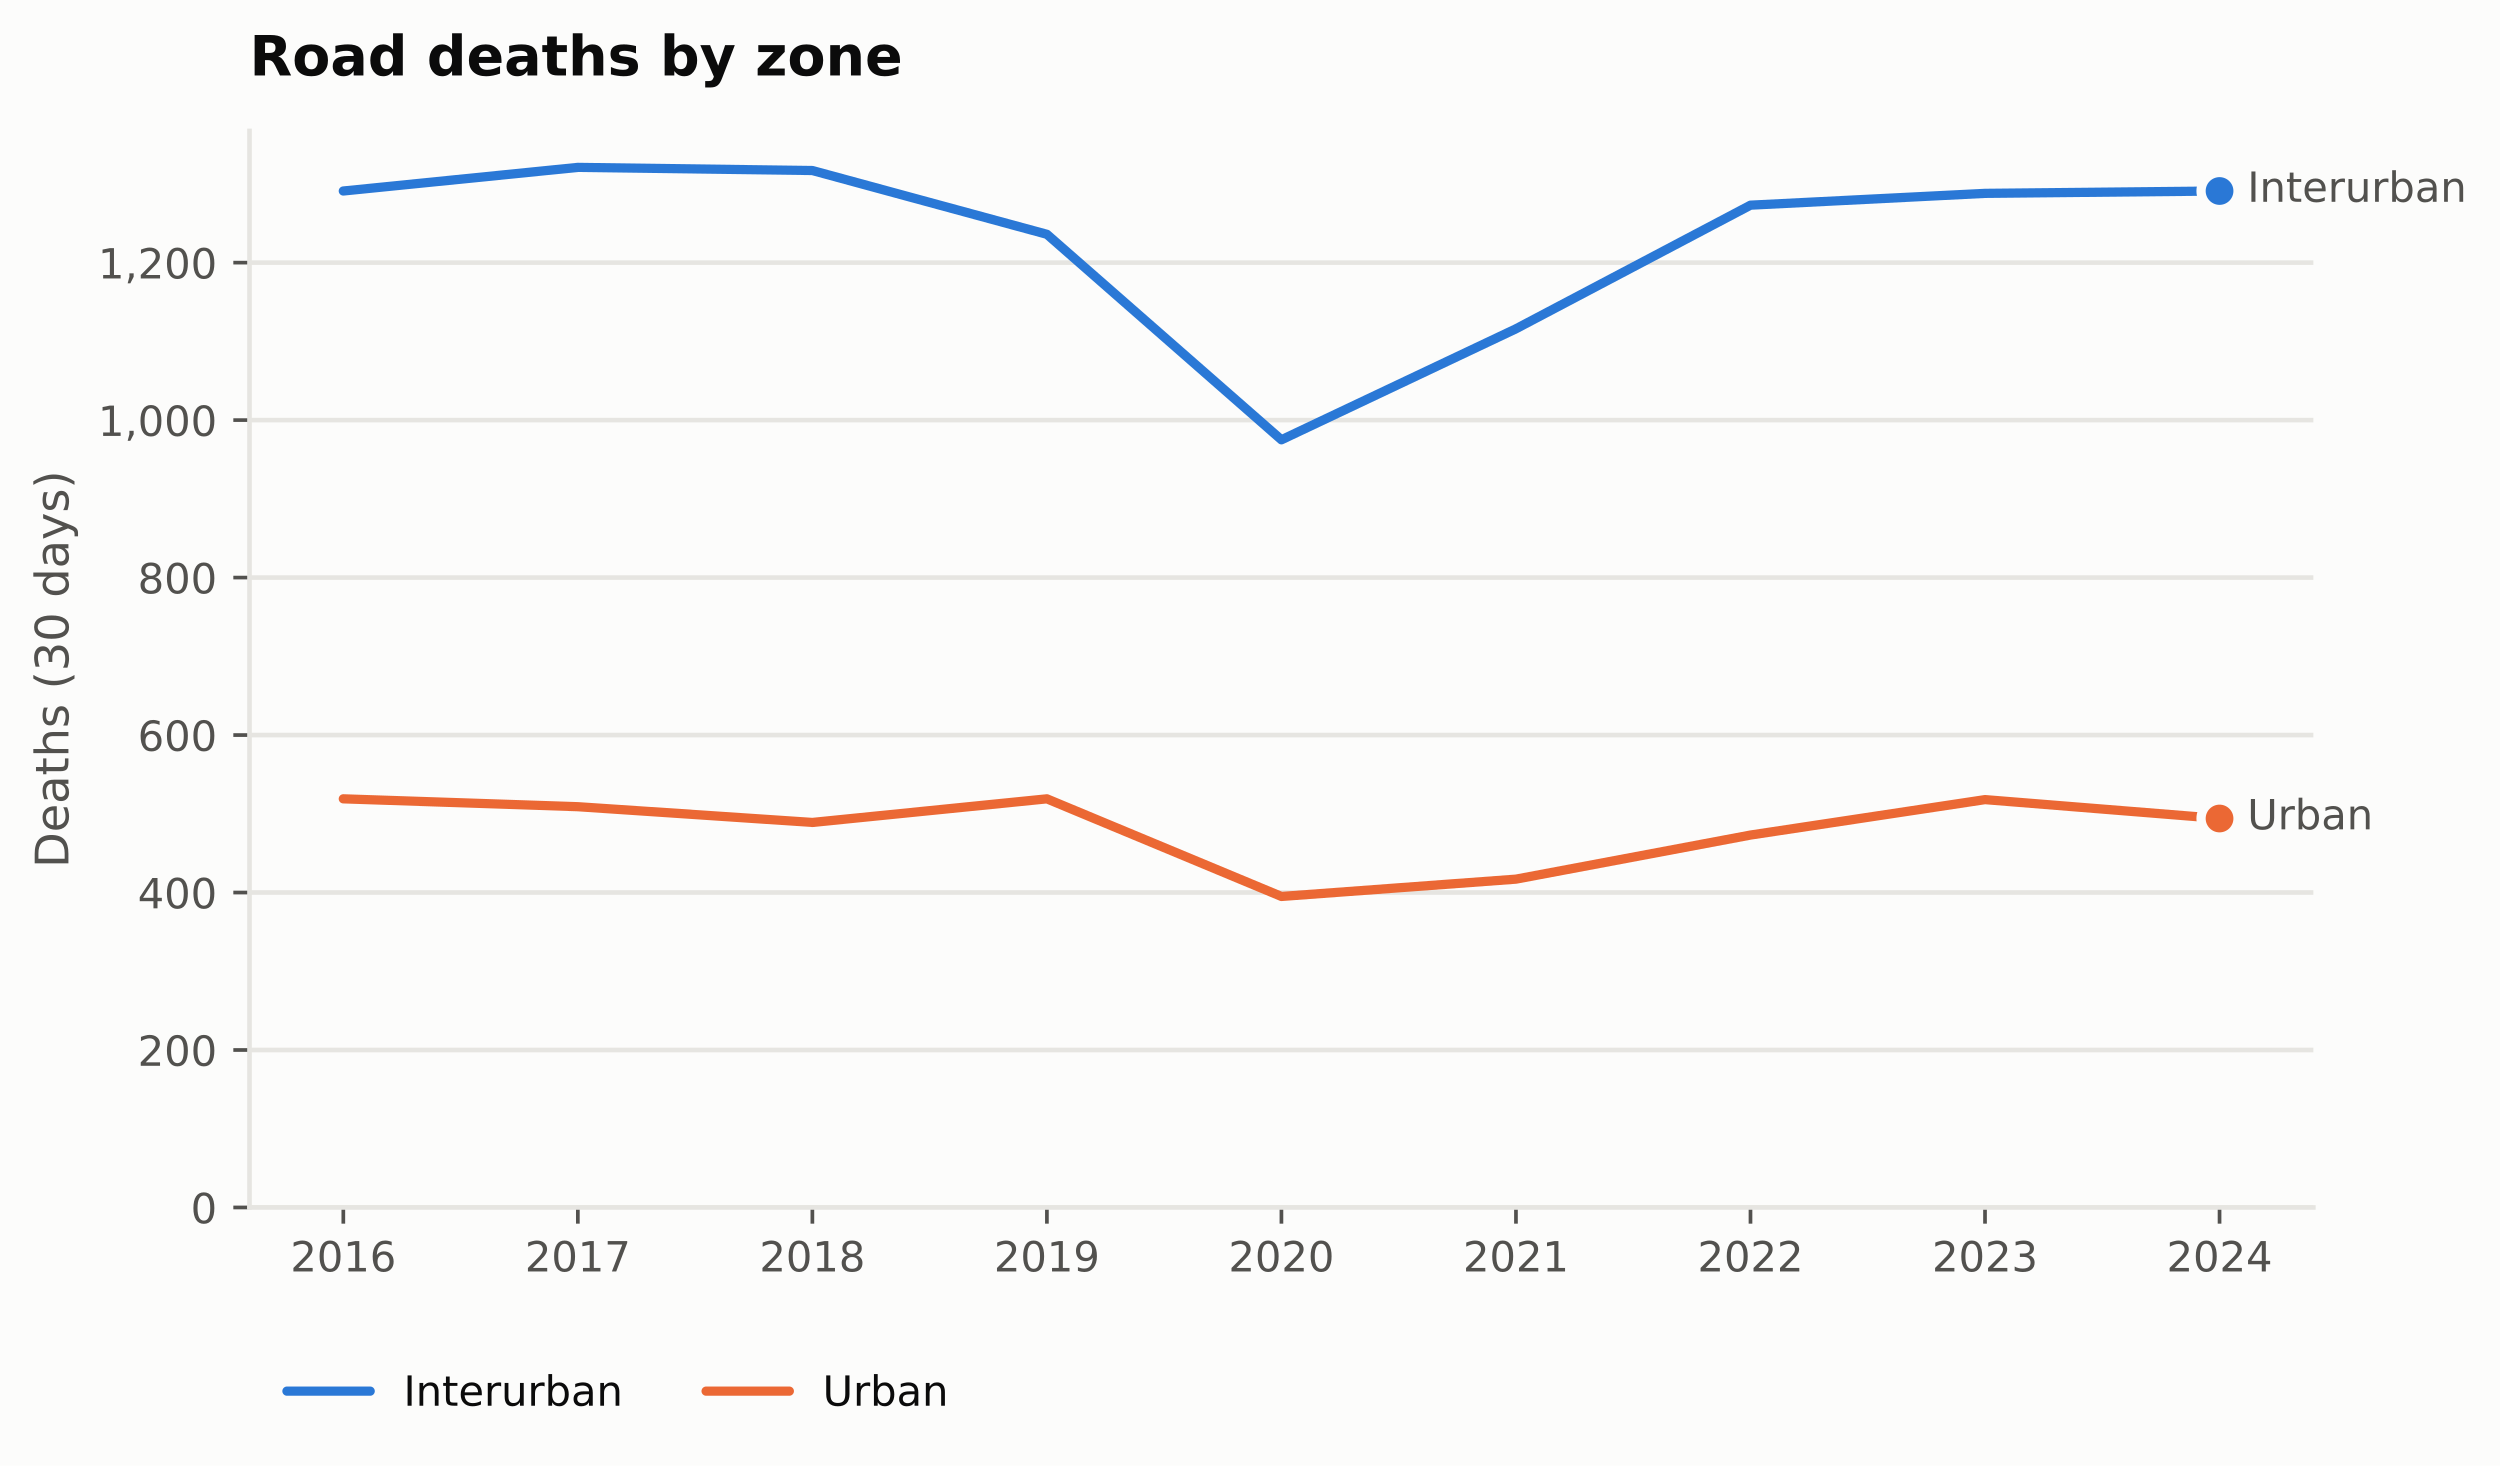
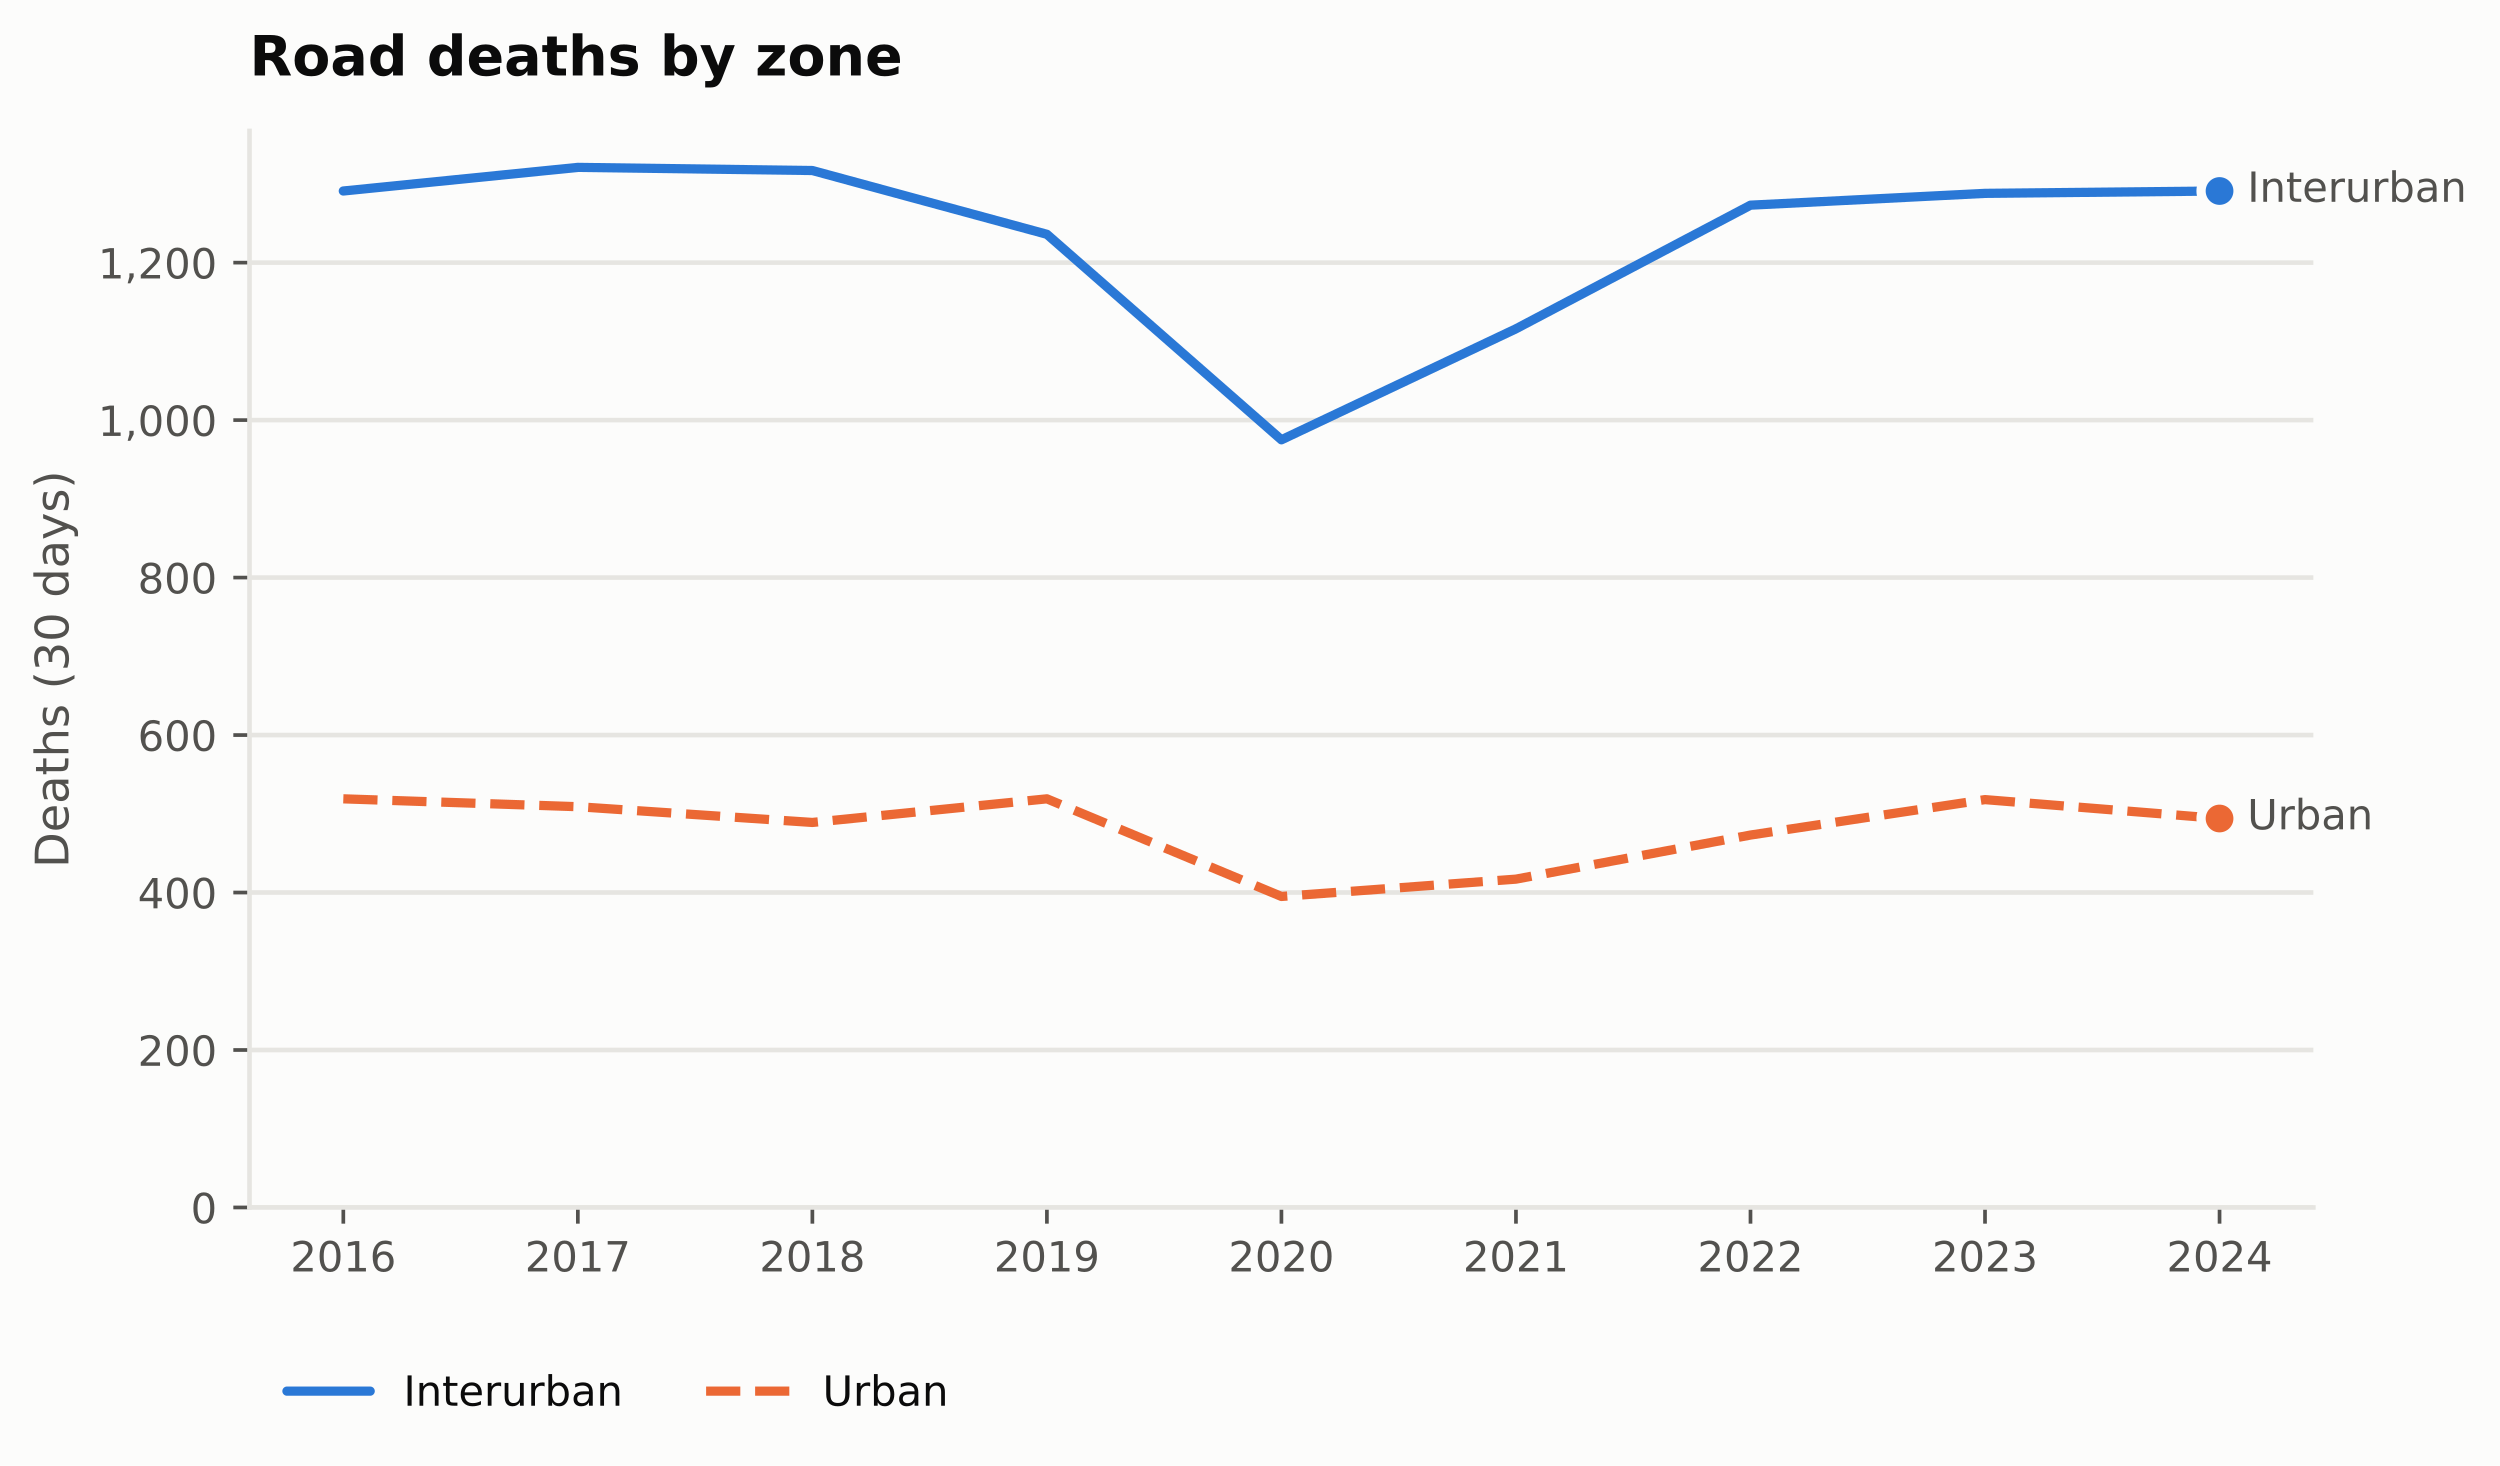
<svg xmlns="http://www.w3.org/2000/svg" xmlns:xlink="http://www.w3.org/1999/xlink" width="540.736pt" height="317.009pt" viewBox="0 0 540.736 317.009" version="1.1">
  <defs>
    <style type="text/css">*{stroke-linejoin: round; stroke-linecap: butt}</style>
  </defs>
  <g id="figure_1">
    <g id="patch_1">
      <path d="M 0 317.009  L 540.736 317.009  L 540.736 0  L 0 0  z " style="fill: #fcfcfb" />
    </g>
    <g id="axes_1">
      <g id="patch_2">
        <path d="M 53.966 261.166  L 500.366 261.166  L 500.366 28.318  L 53.966 28.318  z " style="fill: #fcfcfb" />
      </g>
      <g id="matplotlib.axis_1">
        <g id="xtick_1">
          <g id="line2d_1">
            <defs>
              <path id="m3a9c350e79" d="M 0 0  L 0 3.5  " style="stroke: #52514e; stroke-width: 0.8" />
            </defs>
            <g>
              <use xlink:href="#m3a9c350e79" x="74.257" y="261.166" style="fill: #52514e; stroke: #52514e; stroke-width: 0.8" />
            </g>
          </g>
          <g id="text_1">
            <text style="font-size: 9px; font-family: 'DejaVu Sans', 'Bitstream Vera Sans', 'Computer Modern Sans Serif', 'Lucida Grande', 'Verdana', 'Geneva', 'Lucid', 'Arial', 'Helvetica', 'Avant Garde', sans-serif; text-anchor: middle; fill: #52514e" x="74.257" y="275.004" transform="rotate(-0 74.257 275.004)">2016</text>
          </g>
        </g>
        <g id="xtick_2">
          <g id="line2d_2">
            <g>
              <use xlink:href="#m3a9c350e79" x="124.984" y="261.166" style="fill: #52514e; stroke: #52514e; stroke-width: 0.8" />
            </g>
          </g>
          <g id="text_2">
            <text style="font-size: 9px; font-family: 'DejaVu Sans', 'Bitstream Vera Sans', 'Computer Modern Sans Serif', 'Lucida Grande', 'Verdana', 'Geneva', 'Lucid', 'Arial', 'Helvetica', 'Avant Garde', sans-serif; text-anchor: middle; fill: #52514e" x="124.984" y="275.004" transform="rotate(-0 124.9843 275.004)">2017</text>
          </g>
        </g>
        <g id="xtick_3">
          <g id="line2d_3">
            <g>
              <use xlink:href="#m3a9c350e79" x="175.712" y="261.166" style="fill: #52514e; stroke: #52514e; stroke-width: 0.8" />
            </g>
          </g>
          <g id="text_3">
            <text style="font-size: 9px; font-family: 'DejaVu Sans', 'Bitstream Vera Sans', 'Computer Modern Sans Serif', 'Lucida Grande', 'Verdana', 'Geneva', 'Lucid', 'Arial', 'Helvetica', 'Avant Garde', sans-serif; text-anchor: middle; fill: #52514e" x="175.712" y="275.004" transform="rotate(-0 175.7115 275.004)">2018</text>
          </g>
        </g>
        <g id="xtick_4">
          <g id="line2d_4">
            <g>
              <use xlink:href="#m3a9c350e79" x="226.439" y="261.166" style="fill: #52514e; stroke: #52514e; stroke-width: 0.8" />
            </g>
          </g>
          <g id="text_4">
            <text style="font-size: 9px; font-family: 'DejaVu Sans', 'Bitstream Vera Sans', 'Computer Modern Sans Serif', 'Lucida Grande', 'Verdana', 'Geneva', 'Lucid', 'Arial', 'Helvetica', 'Avant Garde', sans-serif; text-anchor: middle; fill: #52514e" x="226.439" y="275.004" transform="rotate(-0 226.4388 275.004)">2019</text>
          </g>
        </g>
        <g id="xtick_5">
          <g id="line2d_5">
            <g>
              <use xlink:href="#m3a9c350e79" x="277.166" y="261.166" style="fill: #52514e; stroke: #52514e; stroke-width: 0.8" />
            </g>
          </g>
          <g id="text_5">
            <text style="font-size: 9px; font-family: 'DejaVu Sans', 'Bitstream Vera Sans', 'Computer Modern Sans Serif', 'Lucida Grande', 'Verdana', 'Geneva', 'Lucid', 'Arial', 'Helvetica', 'Avant Garde', sans-serif; text-anchor: middle; fill: #52514e" x="277.166" y="275.004" transform="rotate(-0 277.1661 275.004)">2020</text>
          </g>
        </g>
        <g id="xtick_6">
          <g id="line2d_6">
            <g>
              <use xlink:href="#m3a9c350e79" x="327.893" y="261.166" style="fill: #52514e; stroke: #52514e; stroke-width: 0.8" />
            </g>
          </g>
          <g id="text_6">
            <text style="font-size: 9px; font-family: 'DejaVu Sans', 'Bitstream Vera Sans', 'Computer Modern Sans Serif', 'Lucida Grande', 'Verdana', 'Geneva', 'Lucid', 'Arial', 'Helvetica', 'Avant Garde', sans-serif; text-anchor: middle; fill: #52514e" x="327.893" y="275.004" transform="rotate(-0 327.8934 275.004)">2021</text>
          </g>
        </g>
        <g id="xtick_7">
          <g id="line2d_7">
            <g>
              <use xlink:href="#m3a9c350e79" x="378.621" y="261.166" style="fill: #52514e; stroke: #52514e; stroke-width: 0.8" />
            </g>
          </g>
          <g id="text_7">
            <text style="font-size: 9px; font-family: 'DejaVu Sans', 'Bitstream Vera Sans', 'Computer Modern Sans Serif', 'Lucida Grande', 'Verdana', 'Geneva', 'Lucid', 'Arial', 'Helvetica', 'Avant Garde', sans-serif; text-anchor: middle; fill: #52514e" x="378.621" y="275.004" transform="rotate(-0 378.6206 275.004)">2022</text>
          </g>
        </g>
        <g id="xtick_8">
          <g id="line2d_8">
            <g>
              <use xlink:href="#m3a9c350e79" x="429.348" y="261.166" style="fill: #52514e; stroke: #52514e; stroke-width: 0.8" />
            </g>
          </g>
          <g id="text_8">
            <text style="font-size: 9px; font-family: 'DejaVu Sans', 'Bitstream Vera Sans', 'Computer Modern Sans Serif', 'Lucida Grande', 'Verdana', 'Geneva', 'Lucid', 'Arial', 'Helvetica', 'Avant Garde', sans-serif; text-anchor: middle; fill: #52514e" x="429.348" y="275.004" transform="rotate(-0 429.3479 275.004)">2023</text>
          </g>
        </g>
        <g id="xtick_9">
          <g id="line2d_9">
            <g>
              <use xlink:href="#m3a9c350e79" x="480.075" y="261.166" style="fill: #52514e; stroke: #52514e; stroke-width: 0.8" />
            </g>
          </g>
          <g id="text_9">
            <text style="font-size: 9px; font-family: 'DejaVu Sans', 'Bitstream Vera Sans', 'Computer Modern Sans Serif', 'Lucida Grande', 'Verdana', 'Geneva', 'Lucid', 'Arial', 'Helvetica', 'Avant Garde', sans-serif; text-anchor: middle; fill: #52514e" x="480.075" y="275.004" transform="rotate(-0 480.0752 275.004)">2024</text>
          </g>
        </g>
      </g>
      <g id="matplotlib.axis_2">
        <g id="ytick_1">
          <g id="line2d_10">
            <path d="M 53.966 261.166  L 500.366 261.166  " clip-path="url(#pf0436def2c)" style="fill: none; stroke: #e6e5e1; stroke-linecap: round" />
          </g>
          <g id="line2d_11">
            <defs>
              <path id="mdd3c75259f" d="M 0 0  L -3.5 0  " style="stroke: #52514e; stroke-width: 0.8" />
            </defs>
            <g>
              <use xlink:href="#mdd3c75259f" x="53.966" y="261.166" style="fill: #52514e; stroke: #52514e; stroke-width: 0.8" />
            </g>
          </g>
          <g id="text_10">
            <text style="font-size: 9px; font-family: 'DejaVu Sans', 'Bitstream Vera Sans', 'Computer Modern Sans Serif', 'Lucida Grande', 'Verdana', 'Geneva', 'Lucid', 'Arial', 'Helvetica', 'Avant Garde', sans-serif; text-anchor: end; fill: #52514e" x="46.966" y="264.585" transform="rotate(-0 46.96609 264.5851)">0</text>
          </g>
        </g>
        <g id="ytick_2">
          <g id="line2d_12">
            <path d="M 53.966 227.107  L 500.366 227.107  " clip-path="url(#pf0436def2c)" style="fill: none; stroke: #e6e5e1; stroke-linecap: round" />
          </g>
          <g id="line2d_13">
            <g>
              <use xlink:href="#mdd3c75259f" x="53.966" y="227.107" style="fill: #52514e; stroke: #52514e; stroke-width: 0.8" />
            </g>
          </g>
          <g id="text_11">
            <text style="font-size: 9px; font-family: 'DejaVu Sans', 'Bitstream Vera Sans', 'Computer Modern Sans Serif', 'Lucida Grande', 'Verdana', 'Geneva', 'Lucid', 'Arial', 'Helvetica', 'Avant Garde', sans-serif; text-anchor: end; fill: #52514e" x="46.966" y="230.526" transform="rotate(-0 46.96609 230.5255)">200</text>
          </g>
        </g>
        <g id="ytick_3">
          <g id="line2d_14">
            <path d="M 53.966 193.047  L 500.366 193.047  " clip-path="url(#pf0436def2c)" style="fill: none; stroke: #e6e5e1; stroke-linecap: round" />
          </g>
          <g id="line2d_15">
            <g>
              <use xlink:href="#mdd3c75259f" x="53.966" y="193.047" style="fill: #52514e; stroke: #52514e; stroke-width: 0.8" />
            </g>
          </g>
          <g id="text_12">
            <text style="font-size: 9px; font-family: 'DejaVu Sans', 'Bitstream Vera Sans', 'Computer Modern Sans Serif', 'Lucida Grande', 'Verdana', 'Geneva', 'Lucid', 'Arial', 'Helvetica', 'Avant Garde', sans-serif; text-anchor: end; fill: #52514e" x="46.966" y="196.466" transform="rotate(-0 46.96609 196.466)">400</text>
          </g>
        </g>
        <g id="ytick_4">
          <g id="line2d_16">
            <path d="M 53.966 158.988  L 500.366 158.988  " clip-path="url(#pf0436def2c)" style="fill: none; stroke: #e6e5e1; stroke-linecap: round" />
          </g>
          <g id="line2d_17">
            <g>
              <use xlink:href="#mdd3c75259f" x="53.966" y="158.988" style="fill: #52514e; stroke: #52514e; stroke-width: 0.8" />
            </g>
          </g>
          <g id="text_13">
            <text style="font-size: 9px; font-family: 'DejaVu Sans', 'Bitstream Vera Sans', 'Computer Modern Sans Serif', 'Lucida Grande', 'Verdana', 'Geneva', 'Lucid', 'Arial', 'Helvetica', 'Avant Garde', sans-serif; text-anchor: end; fill: #52514e" x="46.966" y="162.406" transform="rotate(-0 46.96609 162.4065)">600</text>
          </g>
        </g>
        <g id="ytick_5">
          <g id="line2d_18">
            <path d="M 53.966 124.928  L 500.366 124.928  " clip-path="url(#pf0436def2c)" style="fill: none; stroke: #e6e5e1; stroke-linecap: round" />
          </g>
          <g id="line2d_19">
            <g>
              <use xlink:href="#mdd3c75259f" x="53.966" y="124.928" style="fill: #52514e; stroke: #52514e; stroke-width: 0.8" />
            </g>
          </g>
          <g id="text_14">
            <text style="font-size: 9px; font-family: 'DejaVu Sans', 'Bitstream Vera Sans', 'Computer Modern Sans Serif', 'Lucida Grande', 'Verdana', 'Geneva', 'Lucid', 'Arial', 'Helvetica', 'Avant Garde', sans-serif; text-anchor: end; fill: #52514e" x="46.966" y="128.347" transform="rotate(-0 46.96609 128.3469)">800</text>
          </g>
        </g>
        <g id="ytick_6">
          <g id="line2d_20">
            <path d="M 53.966 90.868  L 500.366 90.868  " clip-path="url(#pf0436def2c)" style="fill: none; stroke: #e6e5e1; stroke-linecap: round" />
          </g>
          <g id="line2d_21">
            <g>
              <use xlink:href="#mdd3c75259f" x="53.966" y="90.868" style="fill: #52514e; stroke: #52514e; stroke-width: 0.8" />
            </g>
          </g>
          <g id="text_15">
            <text style="font-size: 9px; font-family: 'DejaVu Sans', 'Bitstream Vera Sans', 'Computer Modern Sans Serif', 'Lucida Grande', 'Verdana', 'Geneva', 'Lucid', 'Arial', 'Helvetica', 'Avant Garde', sans-serif; text-anchor: end; fill: #52514e" x="46.966" y="94.287" transform="rotate(-0 46.96609 94.2874)">1,000</text>
          </g>
        </g>
        <g id="ytick_7">
          <g id="line2d_22">
            <path d="M 53.966 56.809  L 500.366 56.809  " clip-path="url(#pf0436def2c)" style="fill: none; stroke: #e6e5e1; stroke-linecap: round" />
          </g>
          <g id="line2d_23">
            <g>
              <use xlink:href="#mdd3c75259f" x="53.966" y="56.809" style="fill: #52514e; stroke: #52514e; stroke-width: 0.8" />
            </g>
          </g>
          <g id="text_16">
            <text style="font-size: 9px; font-family: 'DejaVu Sans', 'Bitstream Vera Sans', 'Computer Modern Sans Serif', 'Lucida Grande', 'Verdana', 'Geneva', 'Lucid', 'Arial', 'Helvetica', 'Avant Garde', sans-serif; text-anchor: end; fill: #52514e" x="46.966" y="60.228" transform="rotate(-0 46.96609 60.22787)">1,200</text>
          </g>
        </g>
        <g id="text_17">
          <text style="font-size: 10px; font-family: 'DejaVu Sans', 'Bitstream Vera Sans', 'Computer Modern Sans Serif', 'Lucida Grande', 'Verdana', 'Geneva', 'Lucid', 'Arial', 'Helvetica', 'Avant Garde', sans-serif; text-anchor: middle; fill: #52514e" x="14.798" y="144.742" transform="rotate(-90 14.79844 144.7421)">Deaths (30 days)</text>
        </g>
      </g>
      <g id="line2d_24">
        <path d="M 74.257 41.312  L 124.984 36.203  L 175.712 36.884  L 226.439 50.678  L 277.166 95.126  L 327.893 71.114  L 378.621 44.377  L 429.348 41.823  L 480.075 41.312  " clip-path="url(#pf0436def2c)" style="fill: none; stroke: #2a78d6; stroke-width: 2; stroke-linecap: round" />
      </g>
      <g id="line2d_25">
        <defs>
          <path id="mbdb302a14b" d="M 0 4  C 1.061 4 2.078 3.579 2.828 2.828  C 3.579 2.078 4 1.061 4 0  C 4 -1.061 3.579 -2.078 2.828 -2.828  C 2.078 -3.579 1.061 -4 0 -4  C -1.061 -4 -2.078 -3.579 -2.828 -2.828  C -3.579 -2.078 -4 -1.061 -4 0  C -4 1.061 -3.579 2.078 -2.828 2.828  C -2.078 3.579 -1.061 4 0 4  z " style="stroke: #fcfcfb; stroke-width: 2" />
        </defs>
        <g clip-path="url(#pf0436def2c)">
          <use xlink:href="#mbdb302a14b" x="480.075" y="41.312" style="fill: #2a78d6; stroke: #fcfcfb; stroke-width: 2" />
        </g>
      </g>
      <g id="line2d_26">
-         <path d="M 74.257 172.782  L 124.984 174.485  L 175.712 177.891  L 226.439 172.782  L 277.166 193.899  L 327.893 190.152  L 378.621 180.615  L 429.348 172.952  L 480.075 177.039  " clip-path="url(#pf0436def2c)" style="fill: none; stroke: #eb6834; stroke-width: 2; stroke-linecap: round" />
+         <path d="M 74.257 172.782  L 124.984 174.485  L 175.712 177.891  L 226.439 172.782  L 277.166 193.899  L 327.893 190.152  L 378.621 180.615  L 429.348 172.952  L 480.075 177.039  " clip-path="url(#pf0436def2c)" style="fill: none; stroke-dasharray: 7.4,3.2; stroke-dashoffset: 0; stroke: #eb6834; stroke-width: 2" />
      </g>
      <g id="line2d_27">
        <defs>
          <path id="m415b86604d" d="M 0 4  C 1.061 4 2.078 3.579 2.828 2.828  C 3.579 2.078 4 1.061 4 0  C 4 -1.061 3.579 -2.078 2.828 -2.828  C 2.078 -3.579 1.061 -4 0 -4  C -1.061 -4 -2.078 -3.579 -2.828 -2.828  C -3.579 -2.078 -4 -1.061 -4 0  C -4 1.061 -3.579 2.078 -2.828 2.828  C -2.078 3.579 -1.061 4 0 4  z " style="stroke: #fcfcfb; stroke-width: 2" />
        </defs>
        <g clip-path="url(#pf0436def2c)">
          <use xlink:href="#m415b86604d" x="480.075" y="177.039" style="fill: #eb6834; stroke: #fcfcfb; stroke-width: 2" />
        </g>
      </g>
      <g id="patch_3">
        <path d="M 53.966 261.166  L 53.966 28.318  " style="fill: none; stroke: #e6e5e1; stroke-linejoin: miter; stroke-linecap: square" />
      </g>
      <g id="patch_4">
        <path d="M 53.966 261.166  L 500.366 261.166  " style="fill: none; stroke: #e6e5e1; stroke-linejoin: miter; stroke-linecap: square" />
      </g>
      <g id="text_18">
        <text style="font-size: 9px; font-family: 'DejaVu Sans', 'Bitstream Vera Sans', 'Computer Modern Sans Serif', 'Lucida Grande', 'Verdana', 'Geneva', 'Lucid', 'Arial', 'Helvetica', 'Avant Garde', sans-serif; text-anchor: start; fill: #52514e" x="486.075" y="43.65" transform="rotate(-0 486.0752 43.65008)">Interurban</text>
      </g>
      <g id="text_19">
        <text style="font-size: 9px; font-family: 'DejaVu Sans', 'Bitstream Vera Sans', 'Computer Modern Sans Serif', 'Lucida Grande', 'Verdana', 'Geneva', 'Lucid', 'Arial', 'Helvetica', 'Avant Garde', sans-serif; text-anchor: start; fill: #52514e" x="486.075" y="179.377" transform="rotate(-0 486.0752 179.3773)">Urban</text>
      </g>
      <g id="text_20">
        <text style="font-weight: 700; font-size: 12px; font-family: 'DejaVu Sans', 'Bitstream Vera Sans', 'Computer Modern Sans Serif', 'Lucida Grande', 'Verdana', 'Geneva', 'Lucid', 'Arial', 'Helvetica', 'Avant Garde', sans-serif; text-anchor: start; fill: #0b0b0b" x="53.966" y="16.318" transform="rotate(-0 53.96609 16.31812)">Road deaths by zone</text>
      </g>
      <g id="legend_1">
        <g id="line2d_28">
          <path d="M 62.066 300.896  L 71.066 300.896  L 80.066 300.896  " style="fill: none; stroke: #2a78d6; stroke-width: 2; stroke-linecap: round" />
        </g>
        <g id="text_21">
          <text style="font-size: 9px; font-family: 'DejaVu Sans', 'Bitstream Vera Sans', 'Computer Modern Sans Serif', 'Lucida Grande', 'Verdana', 'Geneva', 'Lucid', 'Arial', 'Helvetica', 'Avant Garde', sans-serif; text-anchor: start; fill: #0b0b0b" x="87.266" y="304.046" transform="rotate(-0 87.26609 304.0465)">Interurban</text>
        </g>
        <g id="line2d_29">
-           <path d="M 152.727 300.896  L 161.727 300.896  L 170.727 300.896  " style="fill: none; stroke: #eb6834; stroke-width: 2; stroke-linecap: round" />
+           <path d="M 152.727 300.896  L 161.727 300.896  L 170.727 300.896  " style="fill: none; stroke-dasharray: 7.4,3.2; stroke-dashoffset: 0; stroke: #eb6834; stroke-width: 2" />
        </g>
        <g id="text_22">
          <text style="font-size: 9px; font-family: 'DejaVu Sans', 'Bitstream Vera Sans', 'Computer Modern Sans Serif', 'Lucida Grande', 'Verdana', 'Geneva', 'Lucid', 'Arial', 'Helvetica', 'Avant Garde', sans-serif; text-anchor: start; fill: #0b0b0b" x="177.927" y="304.046" transform="rotate(-0 177.927 304.0465)">Urban</text>
        </g>
      </g>
    </g>
  </g>
  <defs>
    <clipPath id="pf0436def2c">
      <rect x="53.966" y="28.318" width="446.4" height="232.848" />
    </clipPath>
  </defs>
</svg>
